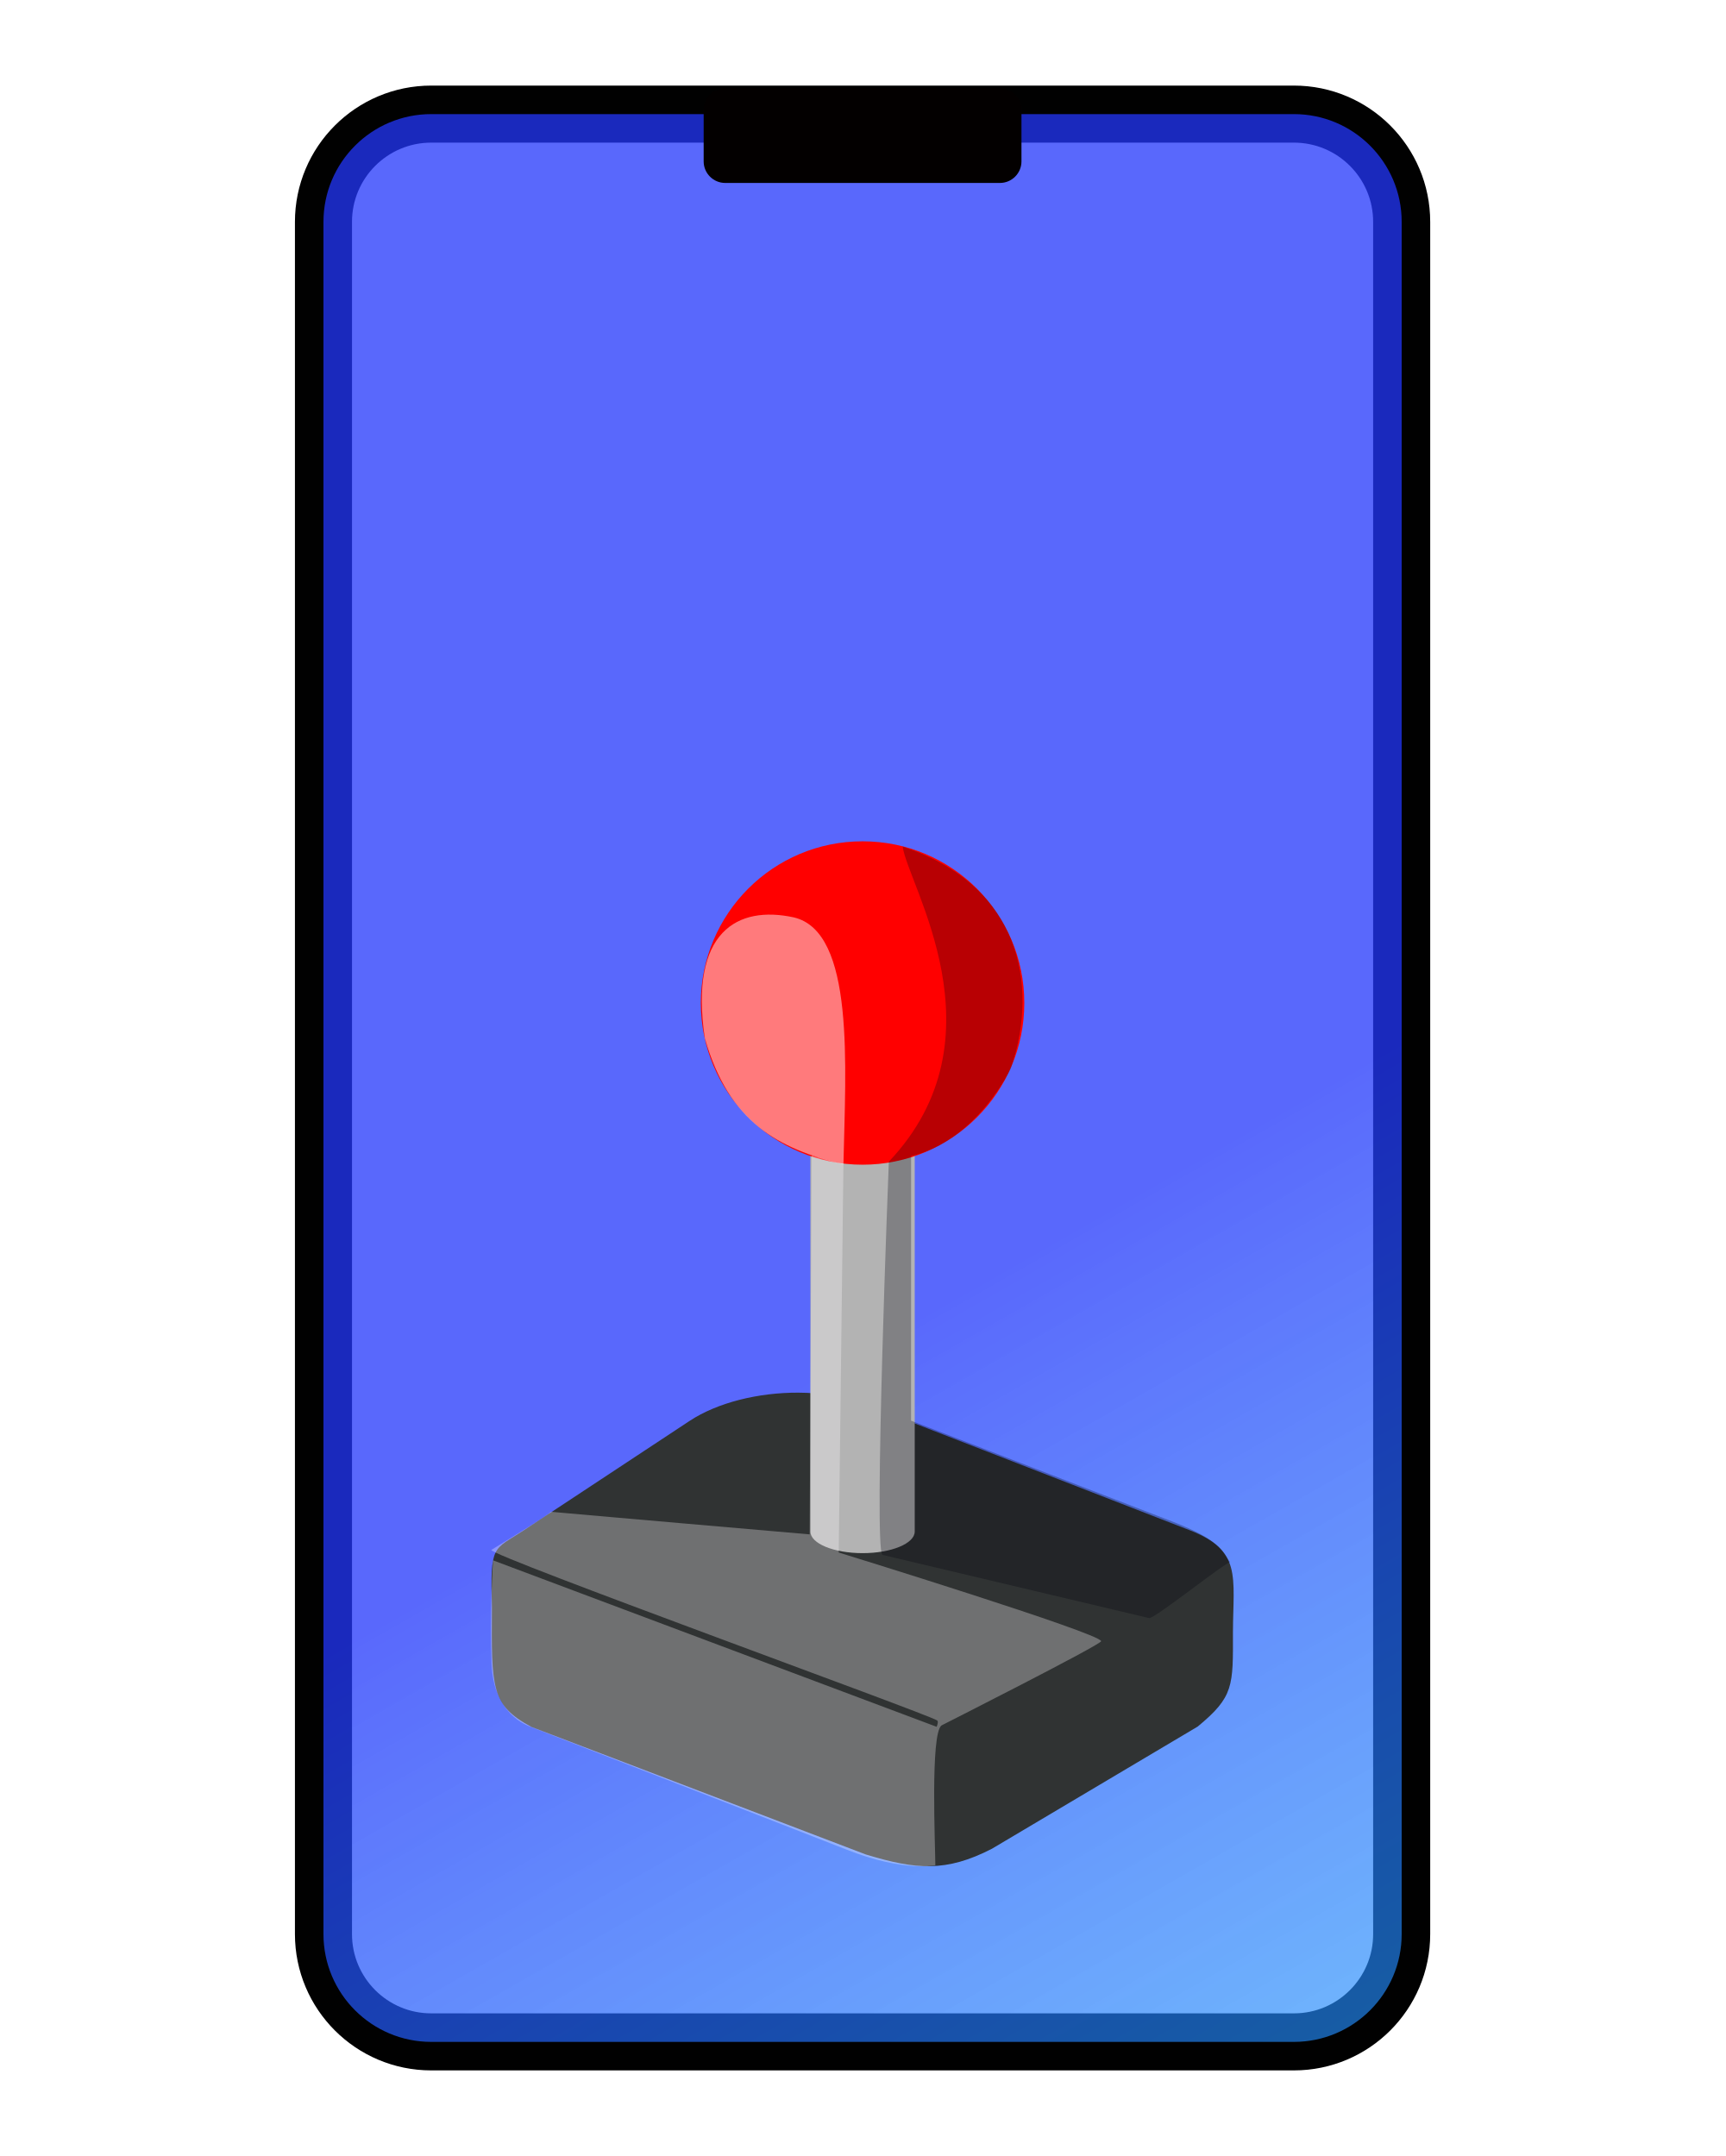
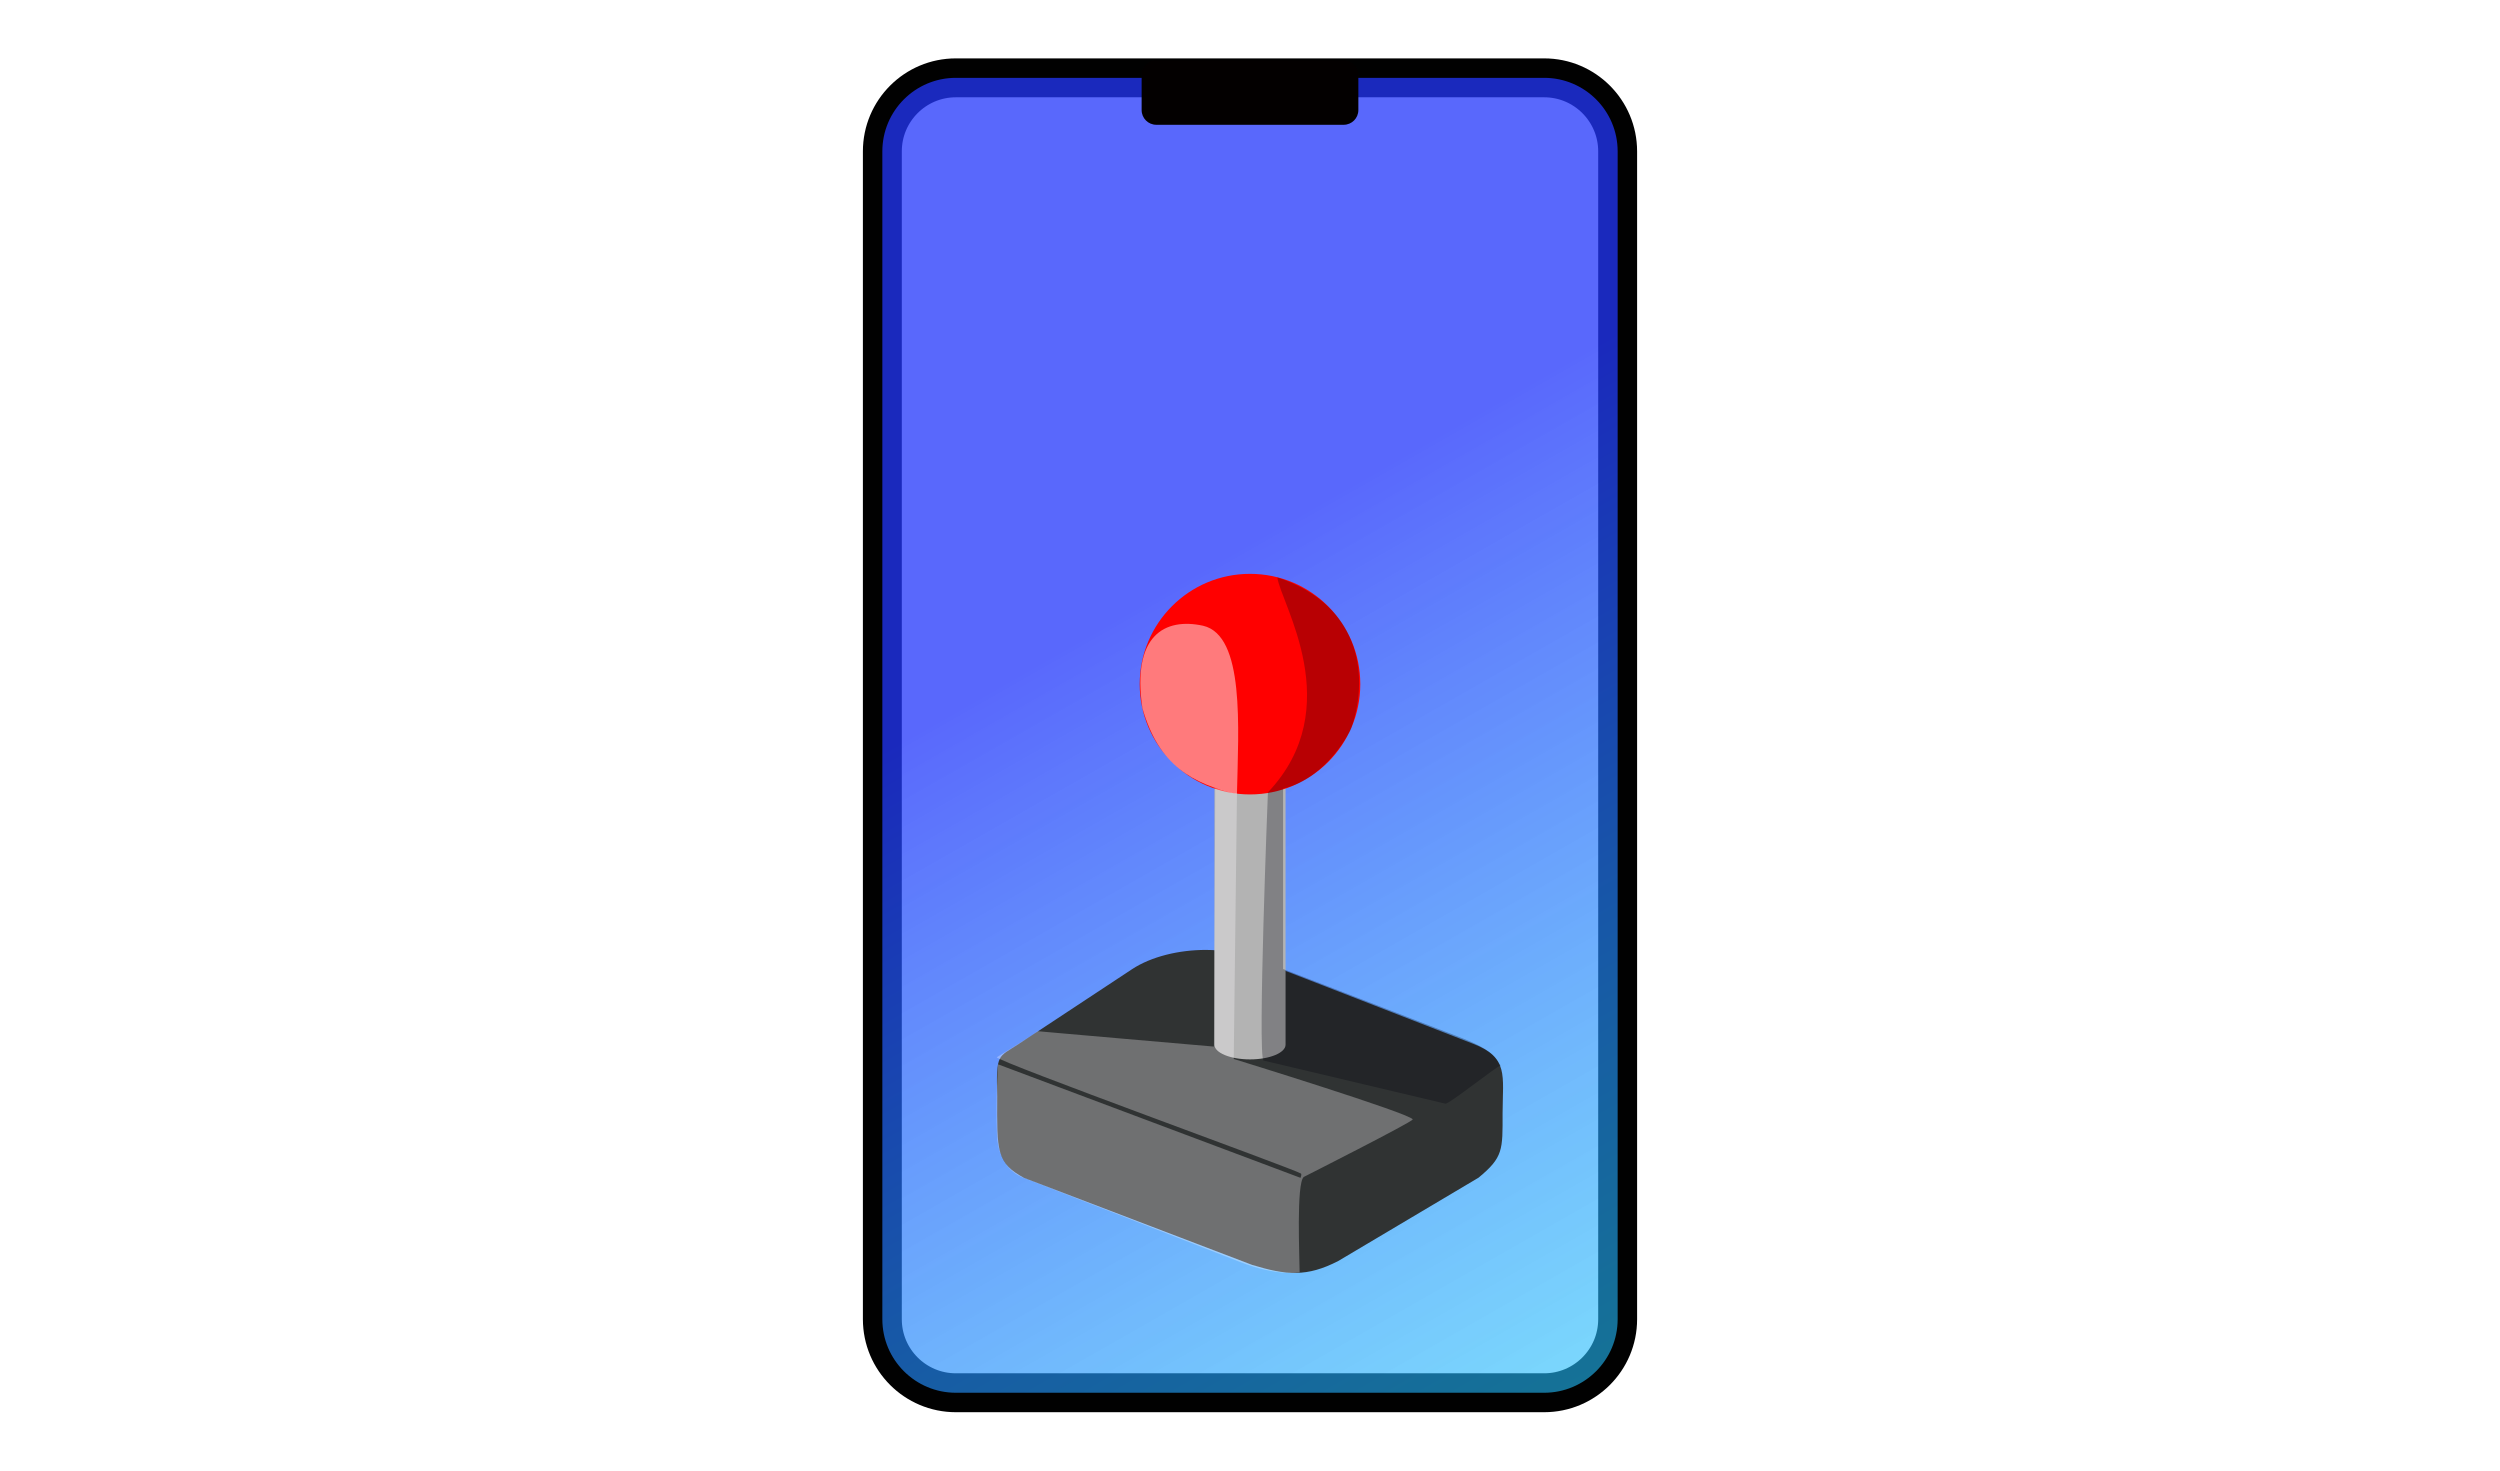
- <svg xmlns="http://www.w3.org/2000/svg" xmlns:xlink="http://www.w3.org/1999/xlink" width="160mm" height="200mm" viewBox="0 0 160 200">
-   <defs>
+ <svg xmlns="http://www.w3.org/2000/svg" xmlns:xlink="http://www.w3.org/1999/xlink" width="340mm" height="200mm" viewBox="0 0 340 200" version="1.1" id="svg35">
+   <defs id="defs15">
    <linearGradient id="prefix__a">
-       <stop offset="0" stop-color="#2336fb" stop-opacity=".753" />
-       <stop offset="1" stop-color="#23f9fb" stop-opacity=".533" />
+       <stop offset="0" stop-color="#2336fb" stop-opacity=".753" id="stop9" />
+       <stop offset="1" stop-color="#23f9fb" stop-opacity=".533" id="stop11" />
    </linearGradient>
-     <linearGradient xlink:href="#prefix__a" id="prefix__b" x1="79.66" y1="124.455" x2="166.612" y2="276.877" gradientUnits="userSpaceOnUse" gradientTransform="translate(25 48.5)" />
+     <linearGradient xlink:href="#prefix__a" id="prefix__b" x1="79.66" y1="124.455" x2="166.612" y2="276.877" gradientUnits="userSpaceOnUse" gradientTransform="translate(-65,48.4995)" />
  </defs>
-   <g paint-order="stroke markers fill" transform="translate(-25 -48.5)">
-     <rect width="100" height="178.829" x="55" y="59.085" rx="10" ry="10" fill="url(#prefix__b)" stroke="#000" stroke-width="5.292" stroke-linecap="round" stroke-linejoin="round" stroke-opacity=".993" />
-     <path style="font-variation-settings:normal;-inkscape-stroke:none" d="M99.026 177.689c-3.667-.012-7.47.906-10.071 2.623l-15.408 10.17c-2.81 1.857-3.096 1.201-2.924 7.113-.038 7.481-.11 9.066 3.653 11.095l31.023 11.838c4.646 1.413 7.442 1.662 11.696-.529l19.086-11.335c3.36-2.77 3.282-3.76 3.27-8.765.026-5.19.833-7.566-3.999-9.442l-30.164-11.716c-1.812-.704-3.962-1.045-6.162-1.052z" fill="#303333" fill-rule="evenodd" />
-     <rect style="font-variation-settings:normal;-inkscape-stroke:none" width="9.675" height="39.295" x="100.162" y="153.282" rx="8" ry="2" fill="#b3b3b3" fill-rule="evenodd" />
-     <circle cx="105" cy="141.543" r="15" fill="red" />
-     <rect style="font-variation-settings:normal;-inkscape-stroke:none" width="29.475" height="8.78" x="90.262" y="56.691" rx="2" ry="2" fill="#030000" fill-rule="evenodd" />
-     <path d="M103.225 156.543l-.436 35.975s24.311 7.497 24.338 8.226c.012.316-14.802 7.813-14.802 7.813-1.054.762-.578 11.21-.576 12.972 0 0-2.916.643-8.188-1.432-5.271-2.075-29.3-11.387-29.3-11.387-.359-.15-3.482-1.166-3.673-5.877-.186-4.605.137-9.59.137-9.59l41.147 15.443s.204-.492.045-.591c-1.093-.684-41.371-15.235-41.352-15.815 0 0 5.808-3.545 5.505-3.548-.303-.003 24.023 2.103 24.023 2.103l.187-35.15z" fill="#fffbfe" fill-opacity=".303" />
-     <path d="M103.225 156.543c-6.016-1.534-10.582-3.815-12.856-11.734-1.462-9.95 3.073-12.334 8.244-11.21 5.703 1.32 4.806 13.822 4.612 22.944z" fill="#fffbfe" fill-opacity=".488" />
-     <path d="M118.729 147.66s-3.138 6.666-9.229 8.088l-.002 24.54 24.195 9.34c4.664 1.8 4.585 2.788 5.393 3.788-.434-.004-7.045 5.293-7.511 5.183l-24.738-5.865c-.823-.647.599-36.473.599-36.473 10.932-11.532 1.702-25.786 1.283-29.237 11.853 3.941 12.335 14.07 10.01 20.637z" fill="#00000e" fill-opacity=".279" />
+   <g paint-order="stroke markers fill" id="g33" transform="translate(65,-48.4995)">
+     <rect width="100" height="178.829" x="55" y="59.085" rx="10" ry="10" fill="url(#prefix__b)" stroke="#000000" stroke-width="5.292" stroke-linecap="round" stroke-linejoin="round" stroke-opacity="0.993" id="rect17" style="fill:url(#prefix__b)" />
+     <path style="font-variation-settings:normal;-inkscape-stroke:none" d="m 99.026,177.689 c -3.667,-0.012 -7.47,0.906 -10.071,2.623 l -15.408,10.17 c -2.81,1.857 -3.096,1.201 -2.924,7.113 -0.038,7.481 -0.11,9.066 3.653,11.095 l 31.023,11.838 c 4.646,1.413 7.442,1.662 11.696,-0.529 l 19.086,-11.335 c 3.36,-2.77 3.282,-3.76 3.27,-8.765 0.026,-5.19 0.833,-7.566 -3.999,-9.442 l -30.164,-11.716 c -1.812,-0.704 -3.962,-1.045 -6.162,-1.052 z" fill="#303333" fill-rule="evenodd" id="path19" />
+     <rect style="font-variation-settings:normal;-inkscape-stroke:none" width="9.675" height="39.295" x="100.162" y="153.282" rx="8" ry="2" fill="#b3b3b3" fill-rule="evenodd" id="rect21" />
+     <circle cx="105" cy="141.543" r="15" fill="#ff0000" id="circle23" />
+     <rect style="font-variation-settings:normal;-inkscape-stroke:none" width="29.475" height="8.78" x="90.262" y="56.691" rx="2" ry="2" fill="#030000" fill-rule="evenodd" id="rect25" />
+     <path d="m 103.225,156.543 -0.436,35.975 c 0,0 24.311,7.497 24.338,8.226 0.012,0.316 -14.802,7.813 -14.802,7.813 -1.054,0.762 -0.578,11.21 -0.576,12.972 0,0 -2.916,0.643 -8.188,-1.432 -5.271,-2.075 -29.3,-11.387 -29.3,-11.387 -0.359,-0.15 -3.482,-1.166 -3.673,-5.877 -0.186,-4.605 0.137,-9.59 0.137,-9.59 l 41.147,15.443 c 0,0 0.204,-0.492 0.045,-0.591 -1.093,-0.684 -41.371,-15.235 -41.352,-15.815 0,0 5.808,-3.545 5.505,-3.548 -0.303,-0.003 24.023,2.103 24.023,2.103 l 0.187,-35.15 z" fill="#fffbfe" fill-opacity="0.303" id="path27" />
+     <path d="m 103.225,156.543 c -6.016,-1.534 -10.582,-3.815 -12.856,-11.734 -1.462,-9.95 3.073,-12.334 8.244,-11.21 5.703,1.32 4.806,13.822 4.612,22.944 z" fill="#fffbfe" fill-opacity="0.488" id="path29" />
+     <path d="m 118.729,147.66 c 0,0 -3.138,6.666 -9.229,8.088 l -0.002,24.54 24.195,9.34 c 4.664,1.8 4.585,2.788 5.393,3.788 -0.434,-0.004 -7.045,5.293 -7.511,5.183 l -24.738,-5.865 c -0.823,-0.647 0.599,-36.473 0.599,-36.473 10.932,-11.532 1.702,-25.786 1.283,-29.237 11.853,3.941 12.335,14.07 10.01,20.637 z" fill="#00000e" fill-opacity="0.279" id="path31" />
  </g>
</svg>
